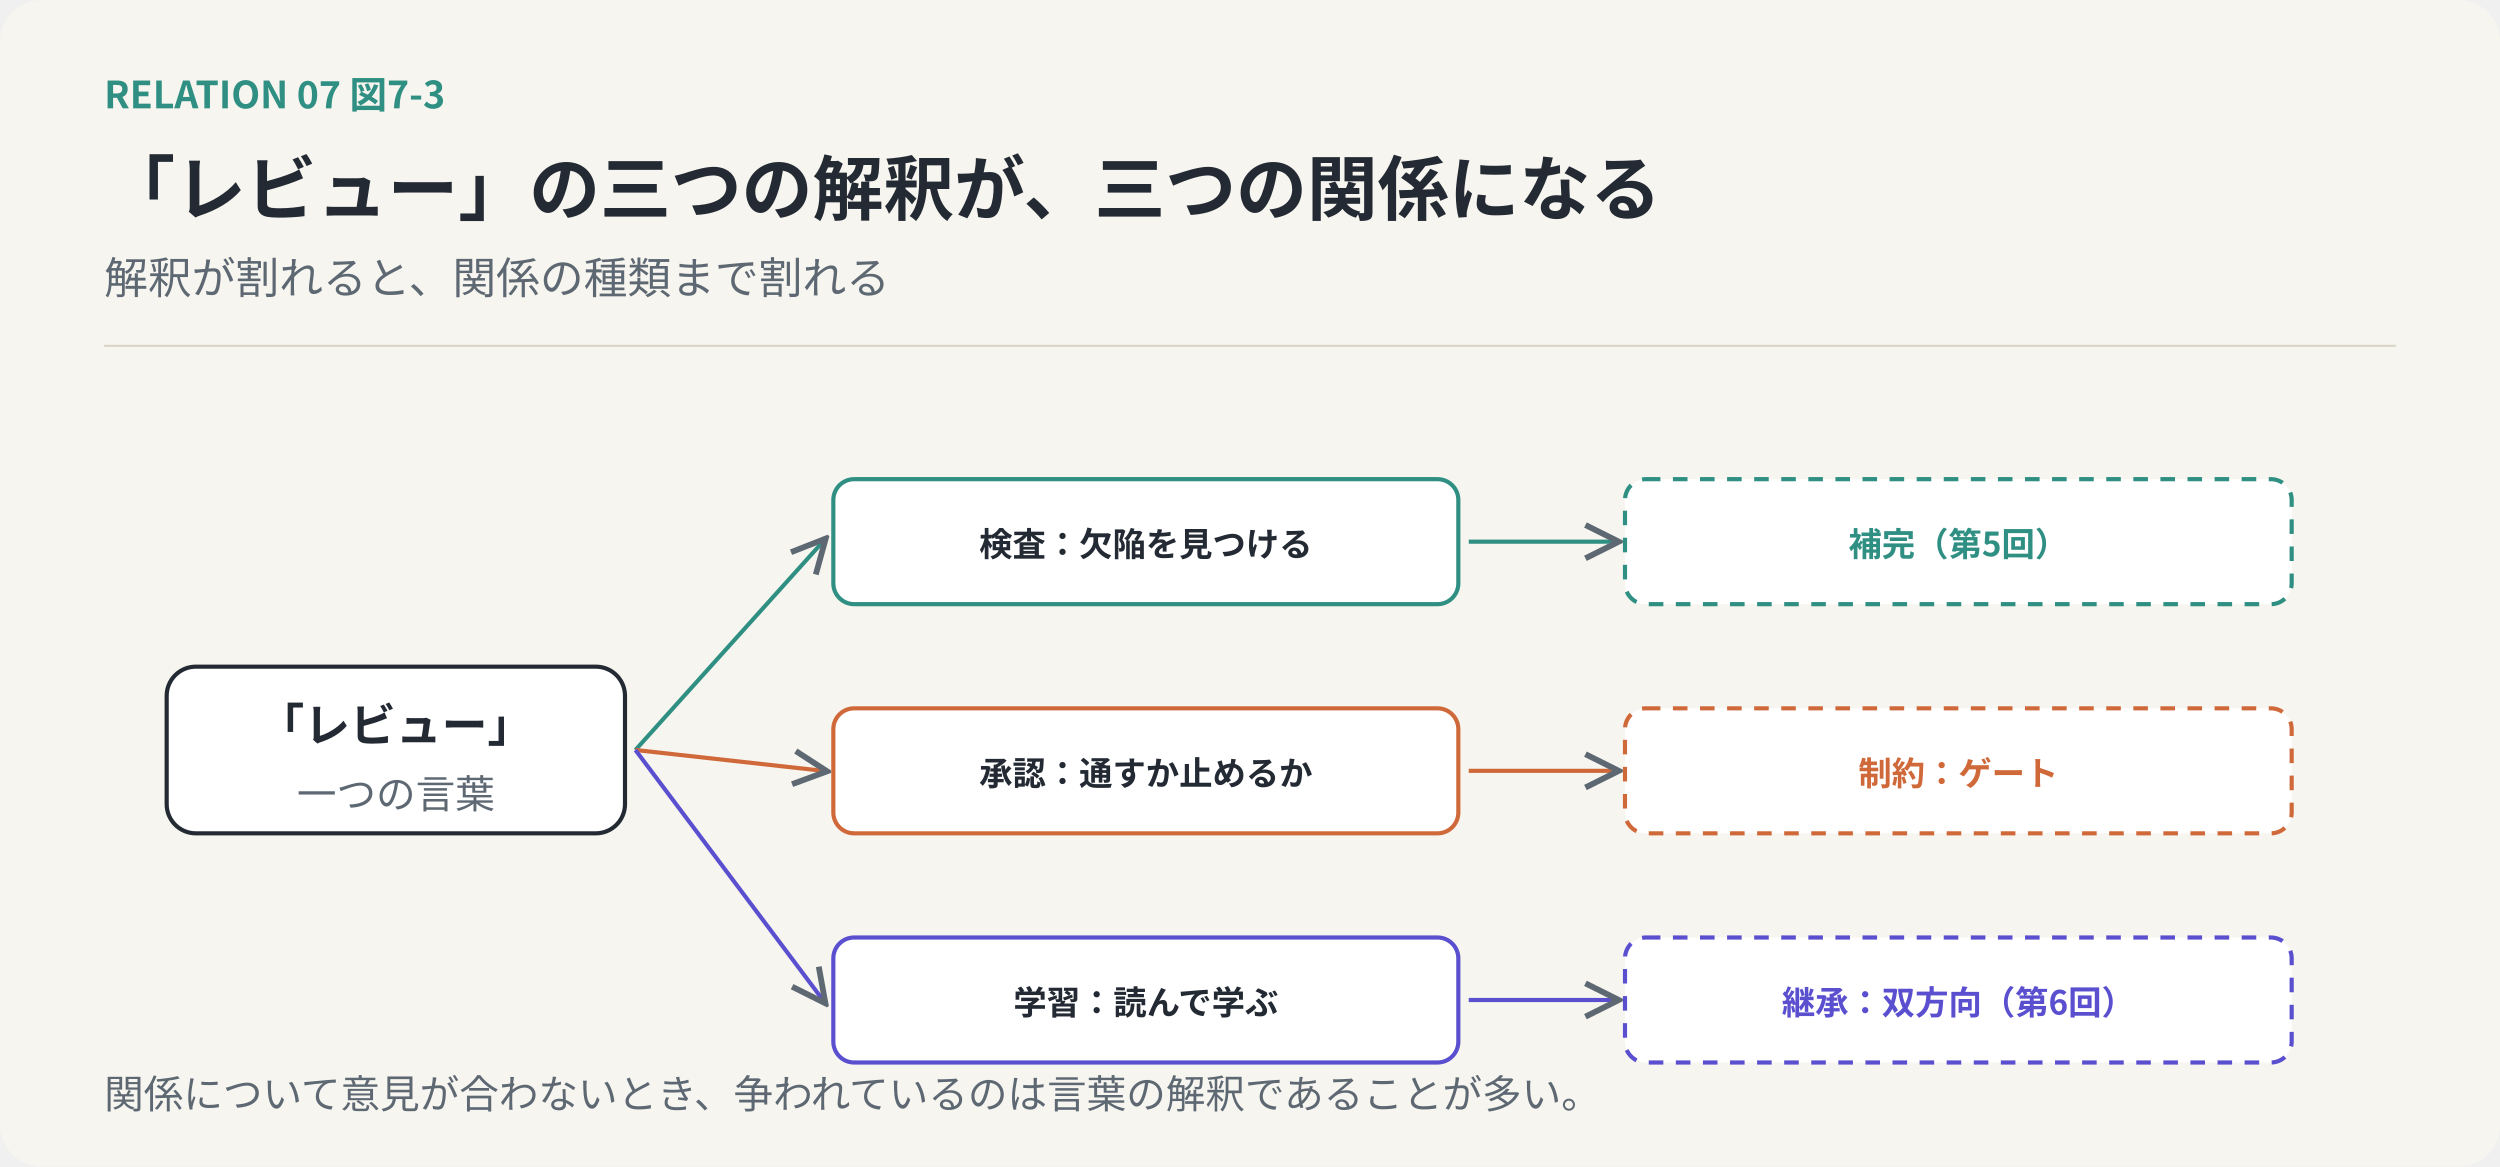
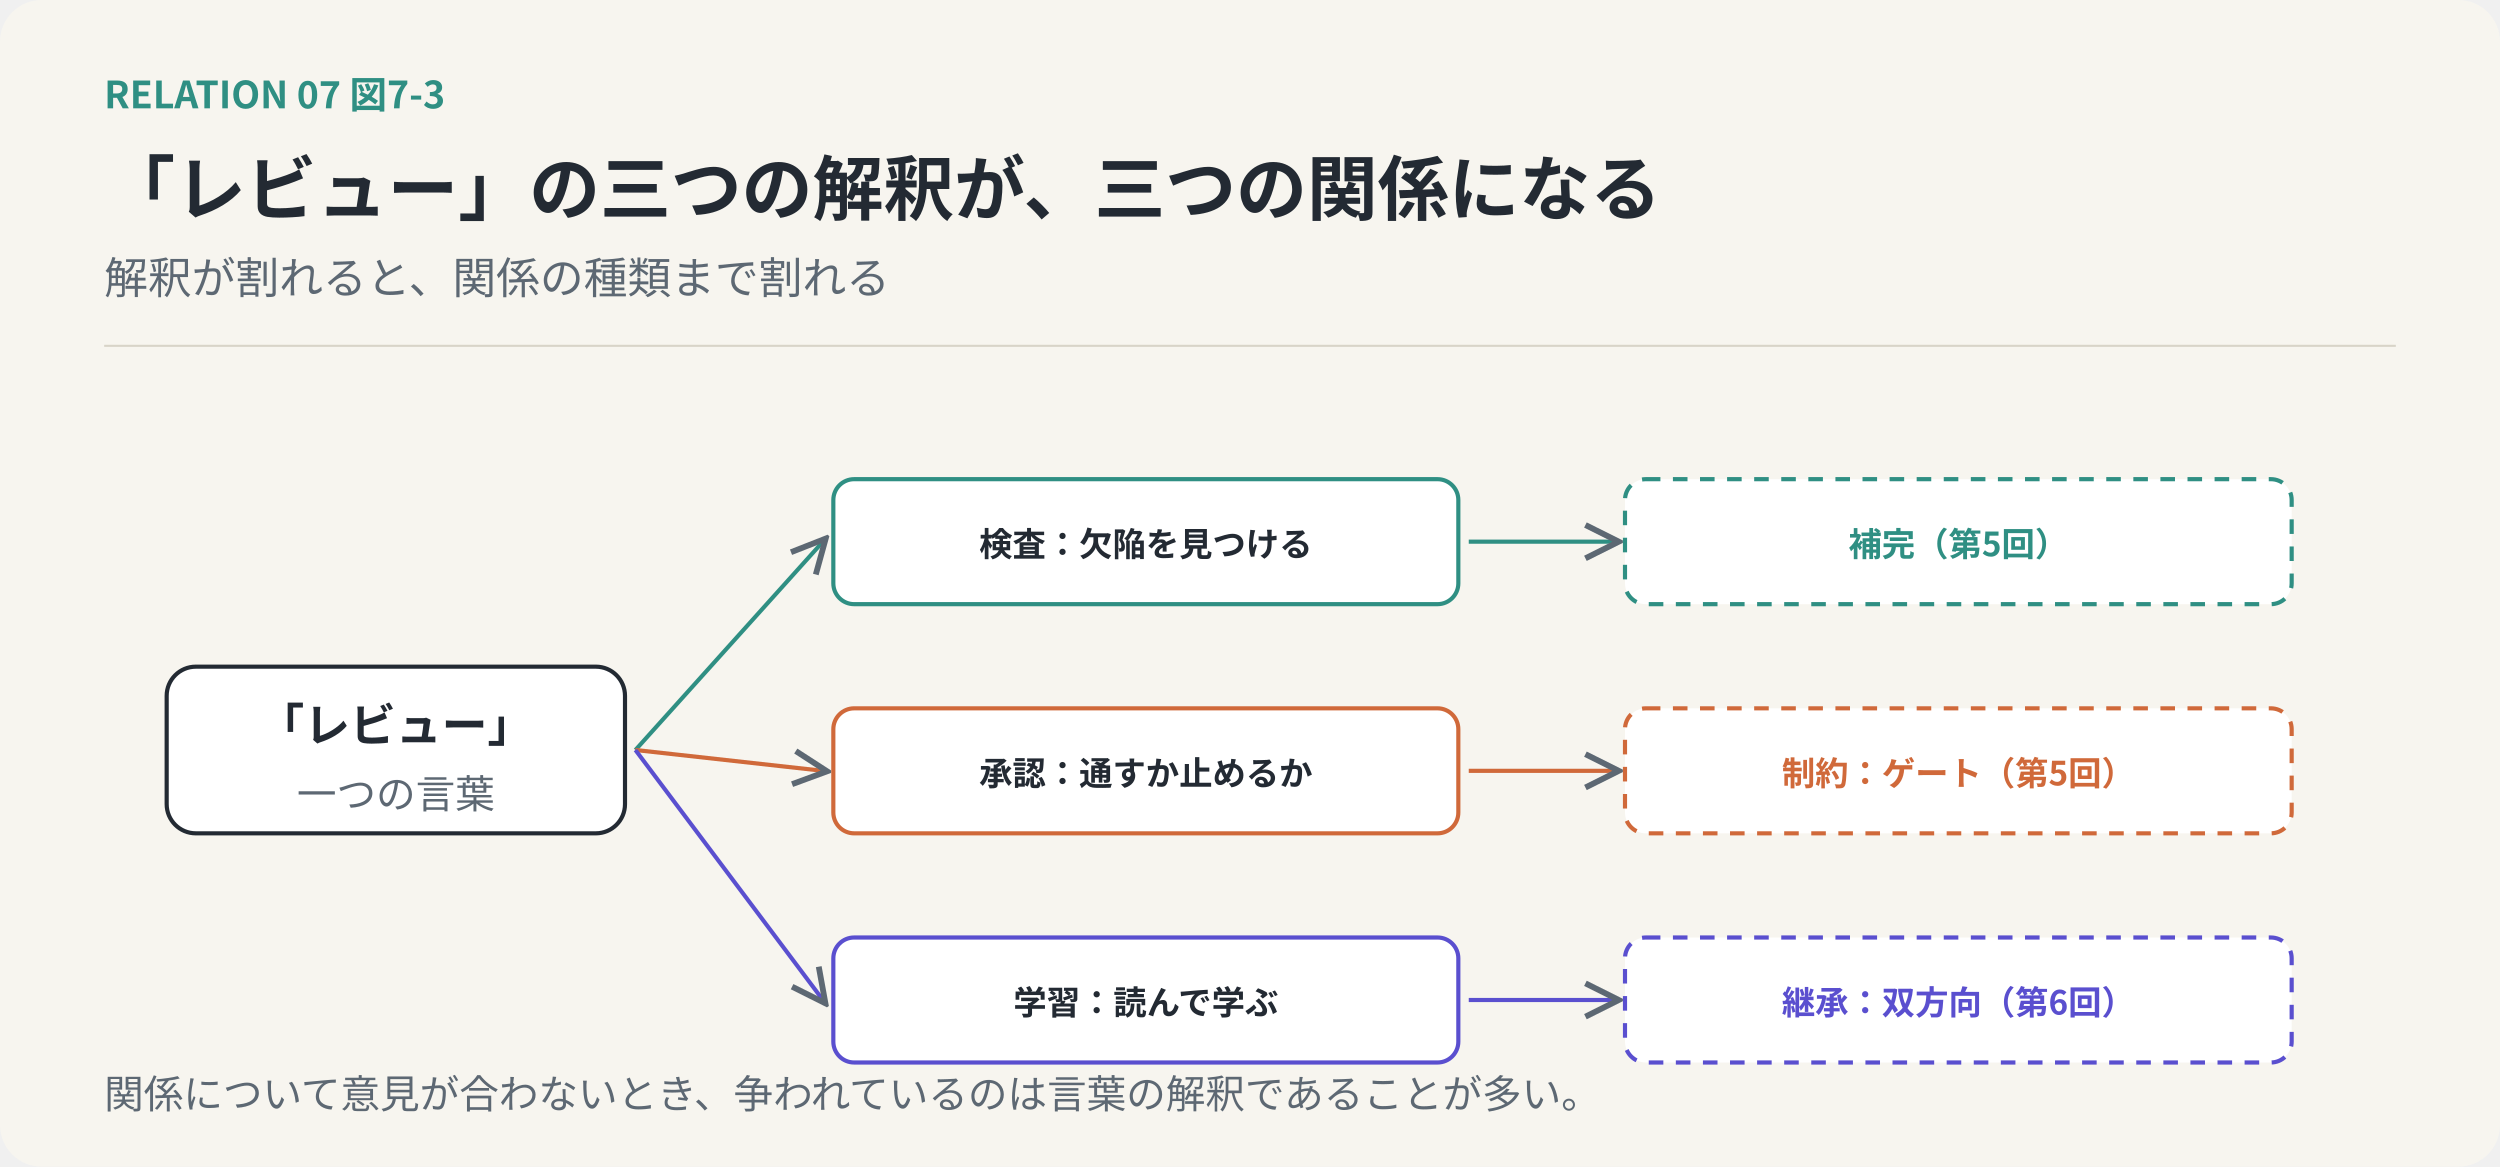
<svg xmlns="http://www.w3.org/2000/svg" width="1200" height="560" viewBox="0 0 1200 560" role="img" aria-labelledby="title desc">
  <defs>
    <marker id="arrow" markerWidth="10" markerHeight="10" refX="8" refY="5" orient="auto-start-reverse">
      <path d="M1,1 L9,5 L1,9" fill="none" stroke="#5d6873" stroke-width="1.4" />
    </marker>
  </defs>
  <rect width="1200" height="560" rx="20" fill="#f7f5ef" />
  <g font-family="system-ui, -apple-system, &quot;Hiragino Kaku Gothic ProN&quot;, &quot;Noto Sans CJK JP&quot;, Meiryo, sans-serif">
    <text x="50.0" y="52.0" fill="#2f8f83" font-size="18" text-anchor="start" font-weight="700">RELATION     07     図7-3</text>
    <text x="50.0" y="103.0" fill="#232a33" font-size="34" text-anchor="start" font-weight="700">「レビュー」の三つの解釈が、三つの関係になる</text>
    <text x="50.0" y="141.0" fill="#5d6873" font-size="21" text-anchor="start" font-weight="400">解釈が割れると、関係の種類まで割れる</text>
    <line x1="50.0" y1="166.0" x2="1150.0" y2="166.0" stroke="#d8d4c8" stroke-width="1" />
    <rect x="80" y="320" width="220" height="80" rx="14" fill="#ffffff" stroke="#232a33" stroke-width="2" />
    <text x="190.0" y="356.0" fill="#232a33" font-size="22" text-anchor="middle" font-weight="700">「レビュー」</text>
    <text x="190.0" y="388.0" fill="#5d6873" font-size="19" text-anchor="middle" font-weight="400">一つの言葉</text>
    <line x1="305.0" y1="360.0" x2="395.0" y2="260.0" stroke="#2f8f83" stroke-width="2" marker-end="url(#arrow)" />
    <rect x="400" y="230" width="300" height="60" rx="10" fill="#ffffff" stroke="#2f8f83" stroke-width="2" />
    <text x="550.0" y="267.0" fill="#232a33" font-size="16" text-anchor="middle" font-weight="700">検査：欠陥を見つける</text>
    <line x1="705.0" y1="260.0" x2="775.0" y2="260.0" stroke="#2f8f83" stroke-width="2" marker-end="url(#arrow)" />
    <rect x="780" y="230" width="320" height="60" rx="10" fill="#ffffff" stroke="#2f8f83" stroke-width="2" stroke-dasharray="7 6" />
    <text x="940.0" y="267.0" fill="#2f8f83" font-size="16" text-anchor="middle" font-weight="700">補完（第5回）</text>
    <line x1="305.0" y1="360.0" x2="395.0" y2="370.0" stroke="#d0693a" stroke-width="2" marker-end="url(#arrow)" />
    <rect x="400" y="340" width="300" height="60" rx="10" fill="#ffffff" stroke="#d0693a" stroke-width="2" />
    <text x="550.0" y="377.0" fill="#232a33" font-size="16" text-anchor="middle" font-weight="700">承認：通すか止めるか</text>
    <line x1="705.0" y1="370.0" x2="775.0" y2="370.0" stroke="#d0693a" stroke-width="2" marker-end="url(#arrow)" />
    <rect x="780" y="340" width="320" height="60" rx="10" fill="#ffffff" stroke="#d0693a" stroke-width="2" stroke-dasharray="7 6" />
-     <text x="940.0" y="377.0" fill="#d0693a" font-size="16" text-anchor="middle" font-weight="700">制約：ゲート</text>
+     <text x="940.0" y="377.0" fill="#d0693a" font-size="16" text-anchor="middle" font-weight="700">制約：ゲート（第5回）</text>
    <line x1="305.0" y1="360.0" x2="395.0" y2="480.0" stroke="#5a4fcf" stroke-width="2" marker-end="url(#arrow)" />
    <rect x="400" y="450" width="300" height="60" rx="10" fill="#ffffff" stroke="#5a4fcf" stroke-width="2" />
    <text x="550.0" y="487.0" fill="#232a33" font-size="16" text-anchor="middle" font-weight="700">学習：読んで学ぶ</text>
    <line x1="705.0" y1="480.0" x2="775.0" y2="480.0" stroke="#5a4fcf" stroke-width="2" marker-end="url(#arrow)" />
    <rect x="780" y="450" width="320" height="60" rx="10" fill="#ffffff" stroke="#5a4fcf" stroke-width="2" stroke-dasharray="7 6" />
    <text x="940.0" y="487.0" fill="#5a4fcf" font-size="16" text-anchor="middle" font-weight="700">継承：双方向（第6回）</text>
    <text x="50.0" y="532.0" fill="#5d6873" font-size="19" text-anchor="start" font-weight="400">関係について意見が合わないとき、争われているのは言葉の解釈であることが多い。</text>
  </g>
</svg>
